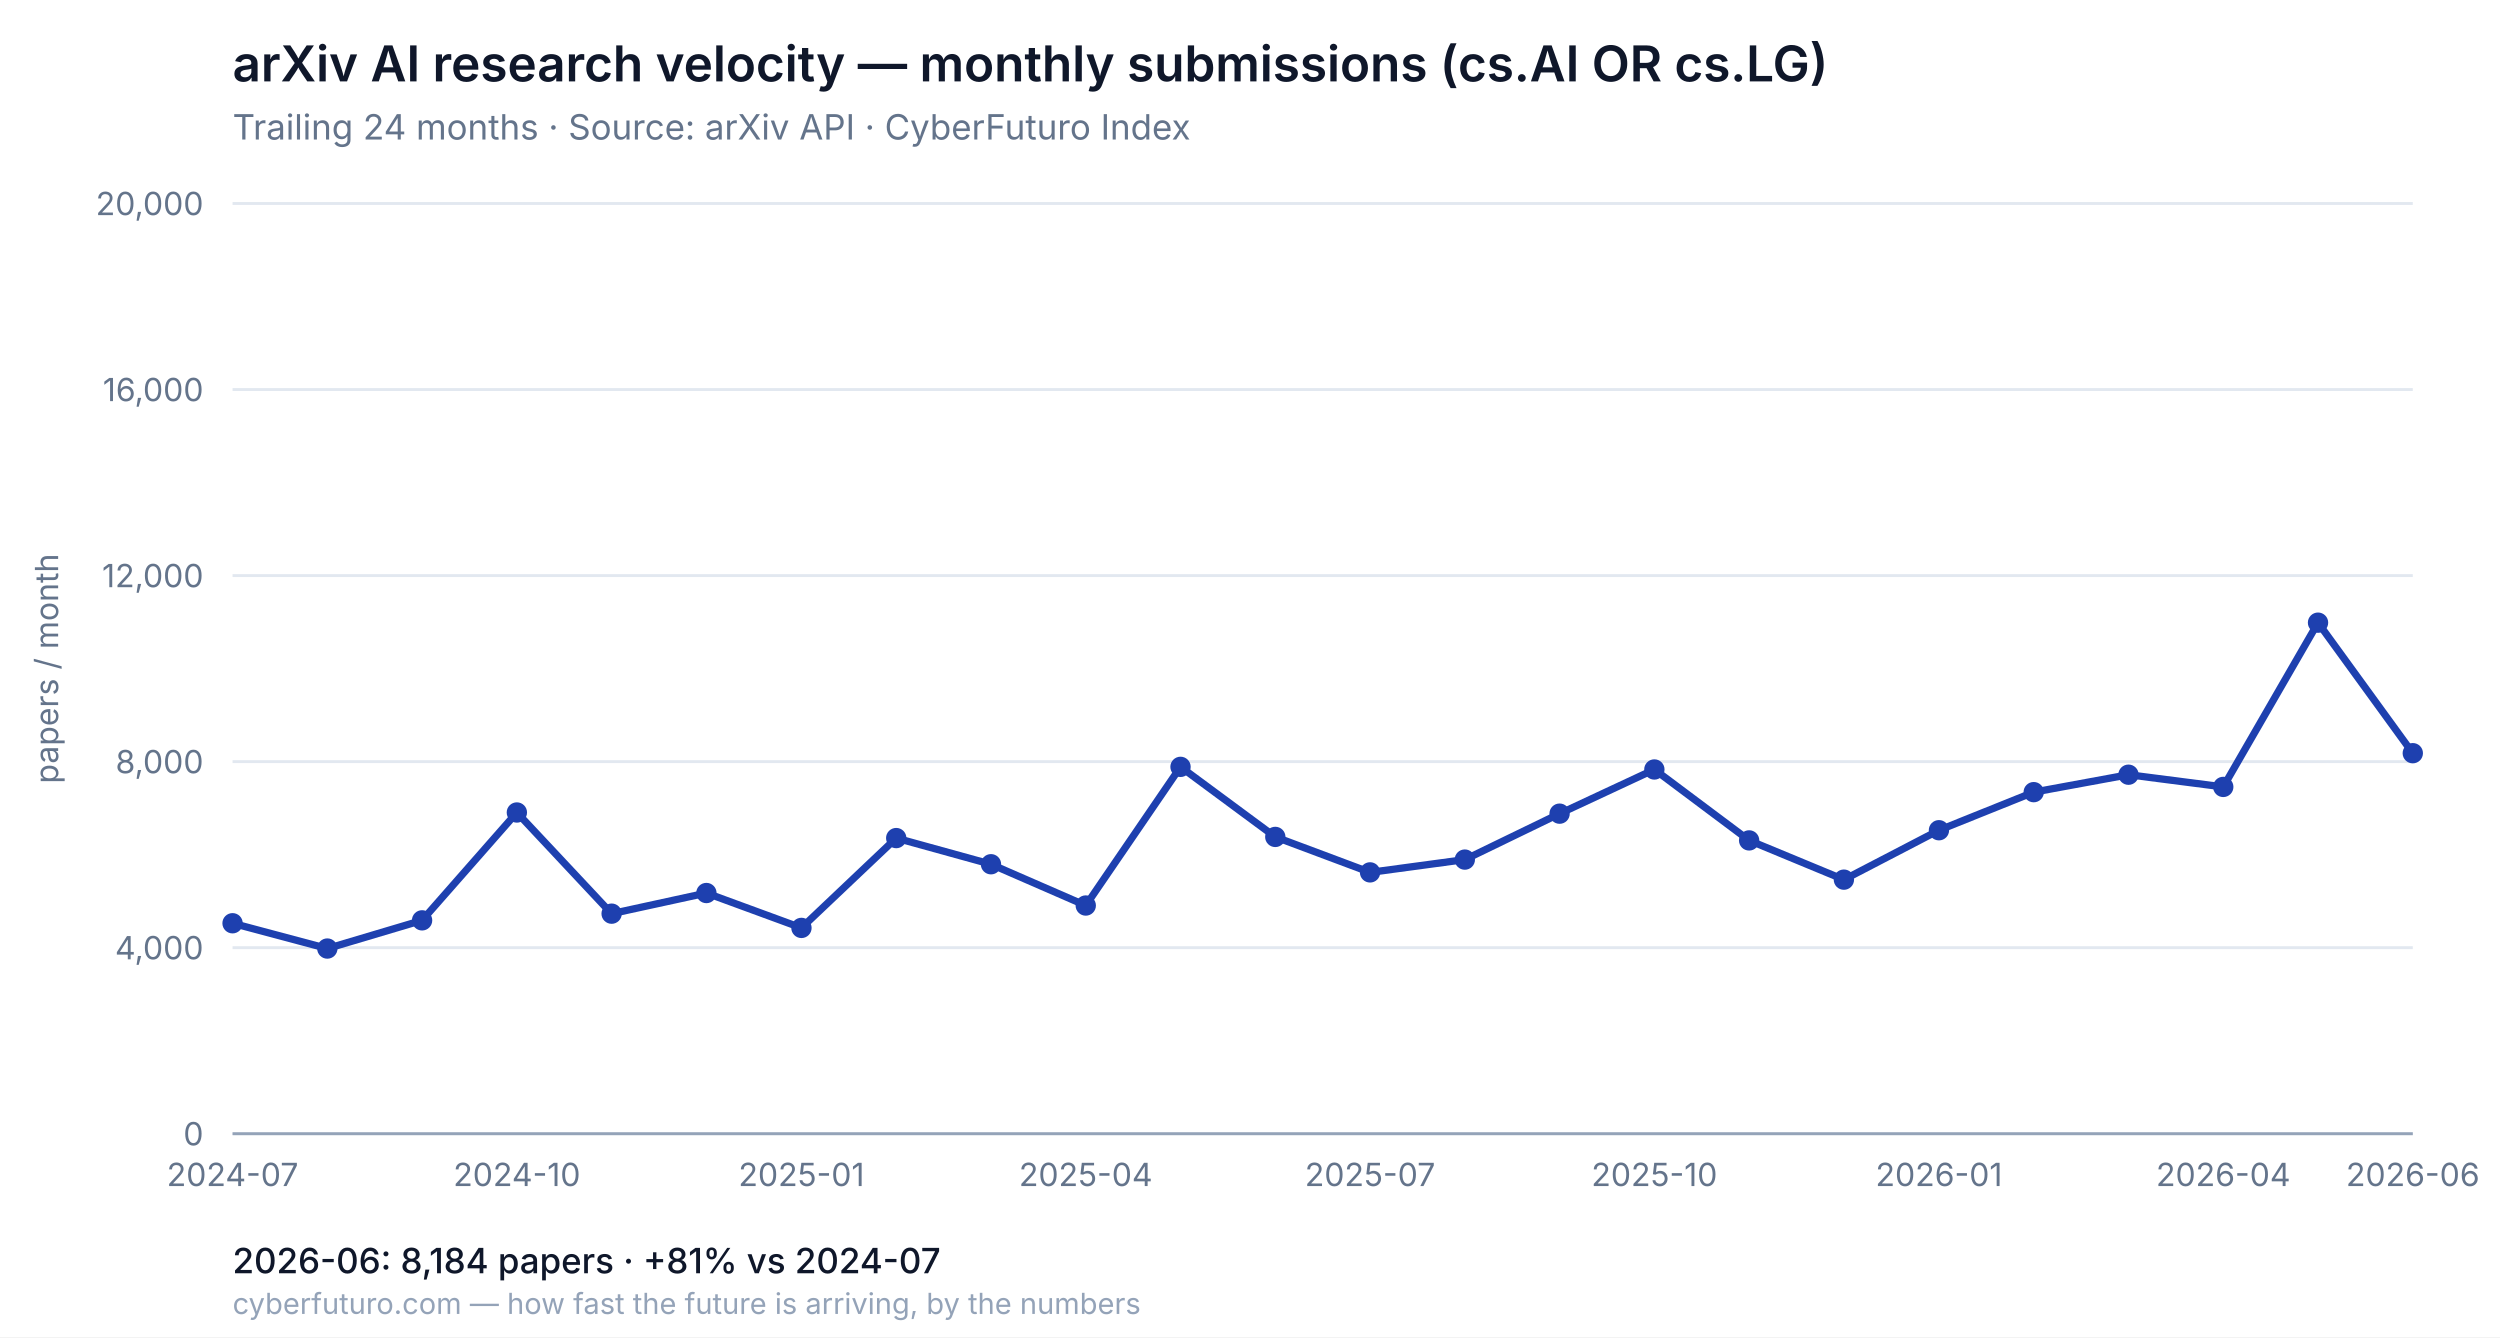
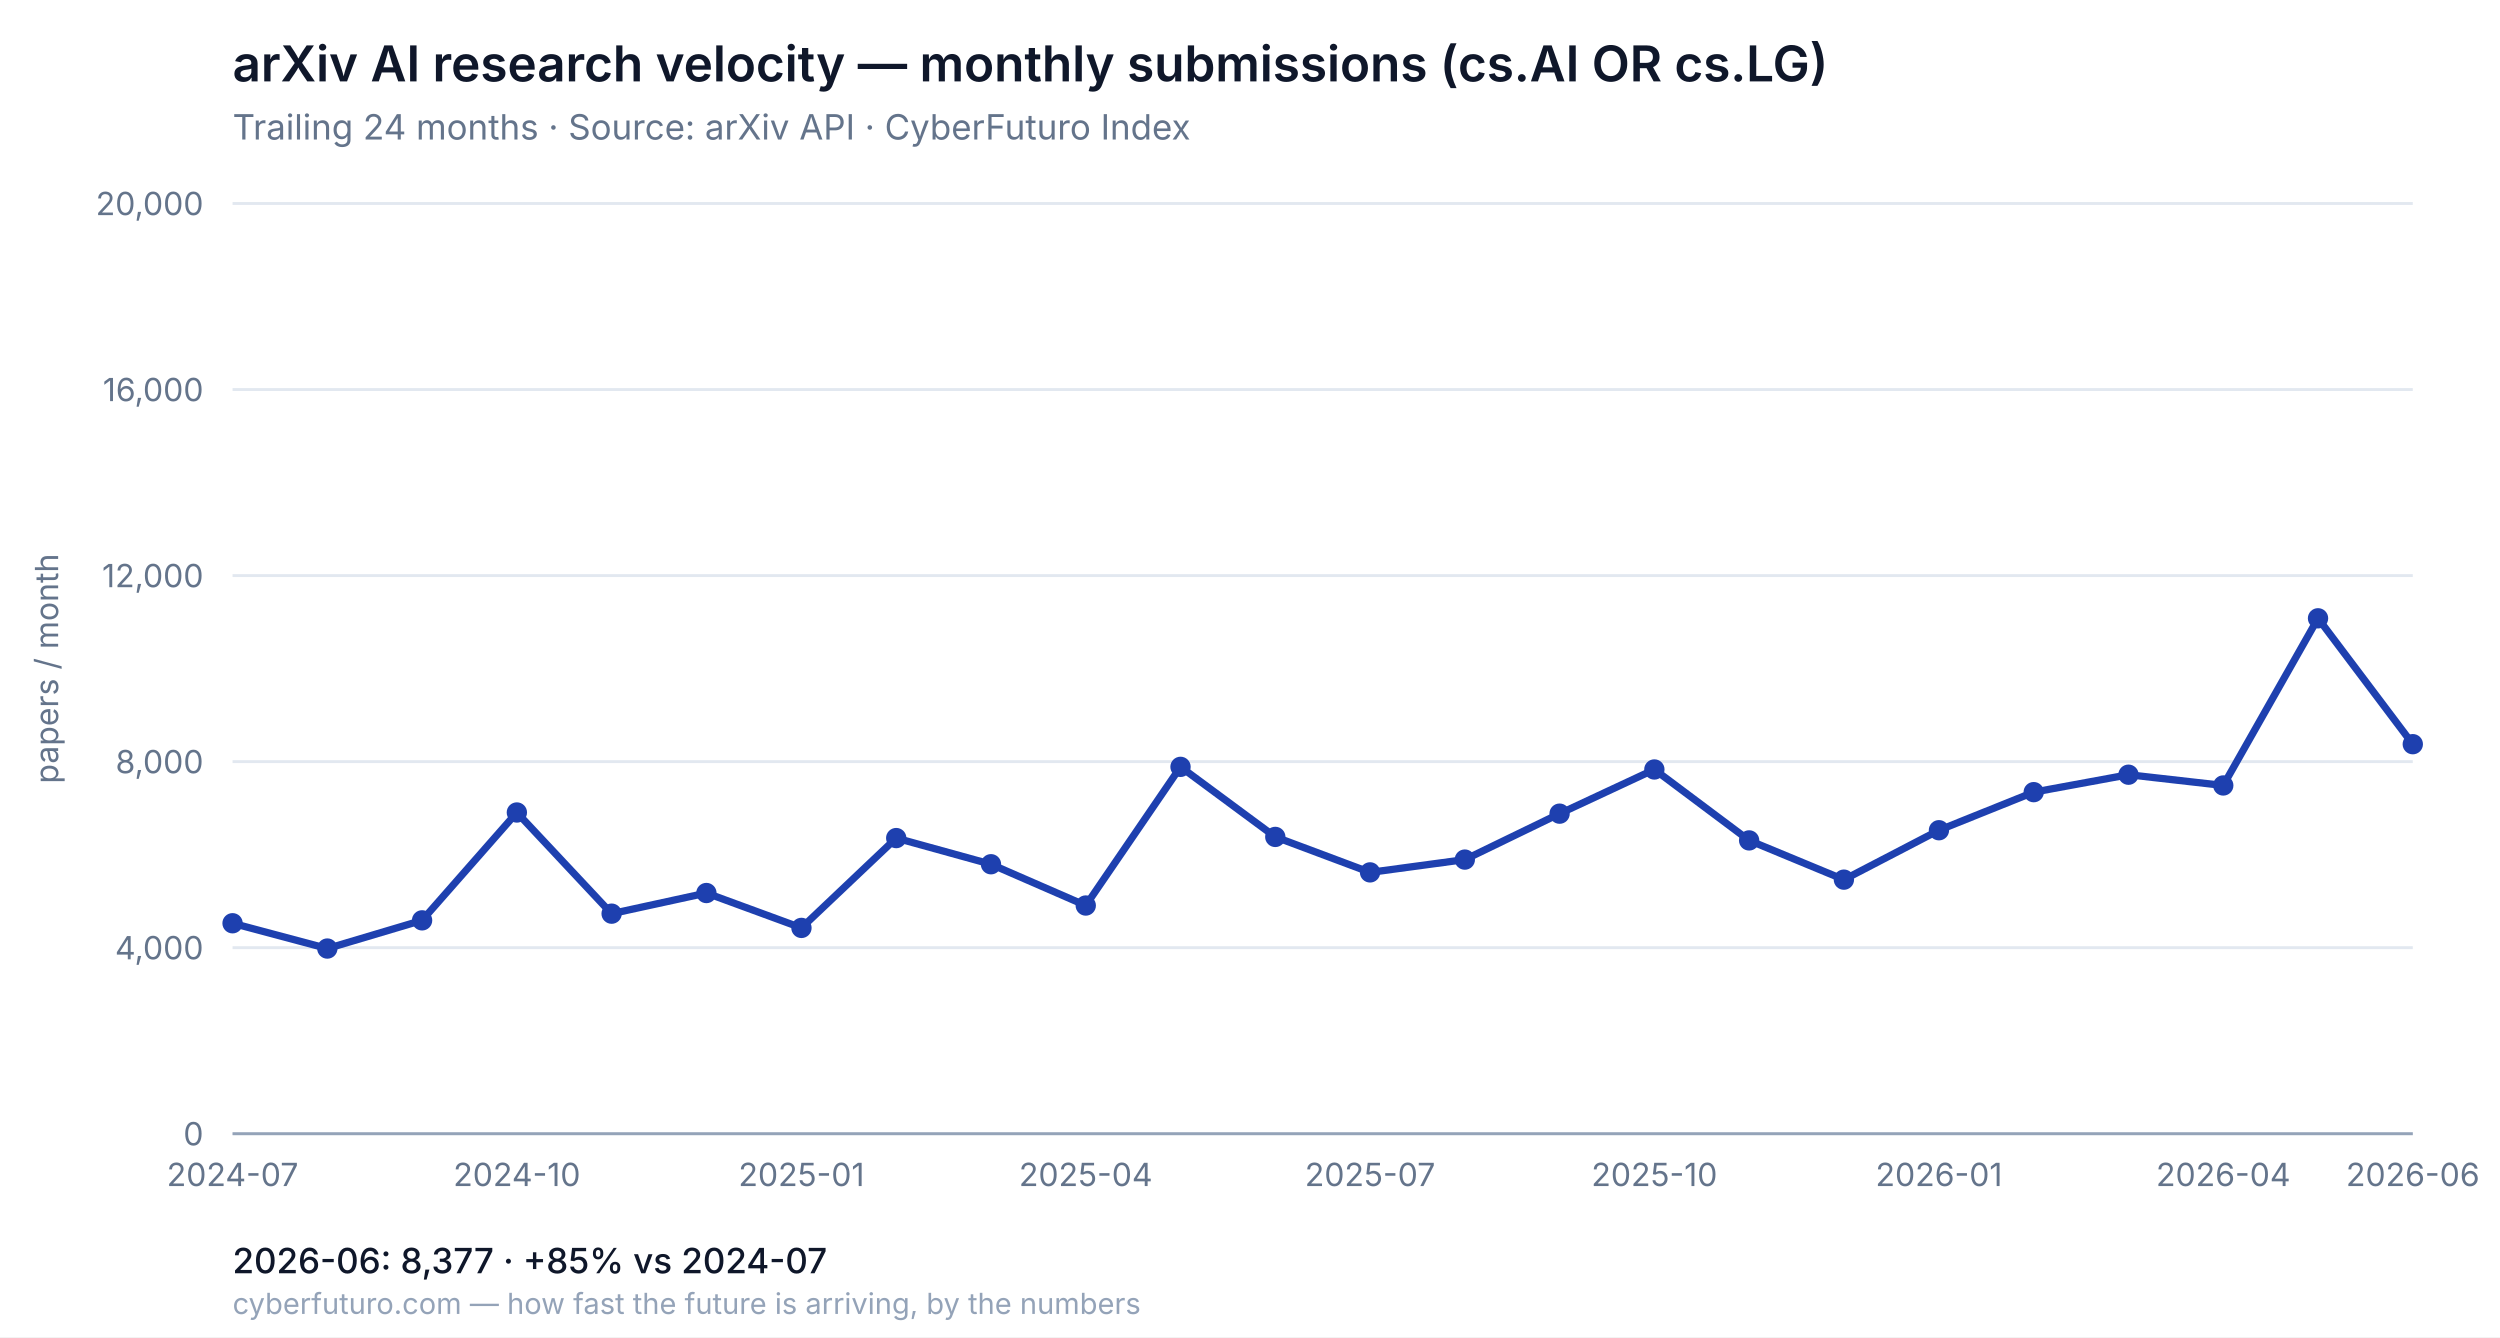
<svg xmlns="http://www.w3.org/2000/svg" viewBox="0 0 860 460" font-family="-apple-system, system-ui, Segoe UI, sans-serif">
  <rect width="860" height="460" fill="#ffffff" />
  <text x="80" y="28" font-size="17" font-weight="600" fill="#0f172a">arXiv AI research velocity — monthly submissions (cs.AI OR cs.LG)</text>
  <text x="80" y="48" font-size="12" fill="#64748b">Trailing 24 months · Source: arXiv API · CyberFuturo Index</text>
  <line x1="80" y1="390.0" x2="830" y2="390.0" stroke="#e2e8f0" stroke-width="1" />
  <text x="70" y="394.0" font-size="11" fill="#64748b" text-anchor="end">0</text>
  <line x1="80" y1="326.0" x2="830" y2="326.0" stroke="#e2e8f0" stroke-width="1" />
  <text x="70" y="330.0" font-size="11" fill="#64748b" text-anchor="end">4,000</text>
  <line x1="80" y1="262.0" x2="830" y2="262.0" stroke="#e2e8f0" stroke-width="1" />
  <text x="70" y="266.0" font-size="11" fill="#64748b" text-anchor="end">8,000</text>
  <line x1="80" y1="198.0" x2="830" y2="198.0" stroke="#e2e8f0" stroke-width="1" />
  <text x="70" y="202.0" font-size="11" fill="#64748b" text-anchor="end">12,000</text>
  <line x1="80" y1="134.0" x2="830" y2="134.0" stroke="#e2e8f0" stroke-width="1" />
  <text x="70" y="138.0" font-size="11" fill="#64748b" text-anchor="end">16,000</text>
  <line x1="80" y1="70.0" x2="830" y2="70.0" stroke="#e2e8f0" stroke-width="1" />
  <text x="70" y="74.0" font-size="11" fill="#64748b" text-anchor="end">20,000</text>
  <line x1="80" y1="390" x2="830" y2="390" stroke="#94a3b8" stroke-width="1" />
  <text x="80.0" y="408" font-size="11" fill="#64748b" text-anchor="middle">2024-07</text>
  <text x="177.8" y="408" font-size="11" fill="#64748b" text-anchor="middle">2024-10</text>
  <text x="275.7" y="408" font-size="11" fill="#64748b" text-anchor="middle">2025-01</text>
  <text x="373.5" y="408" font-size="11" fill="#64748b" text-anchor="middle">2025-04</text>
  <text x="471.3" y="408" font-size="11" fill="#64748b" text-anchor="middle">2025-07</text>
  <text x="569.1" y="408" font-size="11" fill="#64748b" text-anchor="middle">2025-10</text>
  <text x="667.0" y="408" font-size="11" fill="#64748b" text-anchor="middle">2026-01</text>
  <text x="764.8" y="408" font-size="11" fill="#64748b" text-anchor="middle">2026-04</text>
  <text x="830.0" y="408" font-size="11" fill="#64748b" text-anchor="middle">2026-06</text>
-   <polyline fill="none" stroke="#1e40af" stroke-width="2.5" stroke-linejoin="round" stroke-linecap="round" points="80.0,317.6 112.6,326.3 145.2,316.6 177.8,279.5 210.4,314.3 243.0,307.2 275.7,319.2 308.3,288.3 340.9,297.3 373.5,311.5 406.1,263.8 438.7,287.9 471.3,300.1 503.9,295.7 536.5,279.9 569.1,264.7 601.7,289.1 634.3,302.6 667.0,285.6 699.6,272.5 732.2,266.5 764.8,270.7 797.4,214.2 830.0,259.1" />
+   <polyline fill="none" stroke="#1e40af" stroke-width="2.5" stroke-linejoin="round" stroke-linecap="round" points="80.0,317.6 112.6,326.3 145.2,316.6 177.8,279.5 210.4,314.3 243.0,307.2 275.7,319.2 308.3,288.3 340.9,297.3 373.5,311.5 406.1,263.8 438.7,287.9 471.3,300.1 503.9,295.7 536.5,279.9 569.1,264.7 601.7,289.1 634.3,302.6 667.0,285.6 699.6,272.5 732.2,266.5 764.8,270.2 797.4,212.7 830.0,256.0" />
  <circle cx="80.0" cy="317.6" r="3.5" fill="#1e40af" />
  <circle cx="112.6" cy="326.3" r="3.5" fill="#1e40af" />
  <circle cx="145.2" cy="316.6" r="3.5" fill="#1e40af" />
  <circle cx="177.8" cy="279.5" r="3.5" fill="#1e40af" />
  <circle cx="210.4" cy="314.3" r="3.5" fill="#1e40af" />
  <circle cx="243.0" cy="307.2" r="3.5" fill="#1e40af" />
  <circle cx="275.7" cy="319.2" r="3.5" fill="#1e40af" />
  <circle cx="308.3" cy="288.3" r="3.5" fill="#1e40af" />
  <circle cx="340.9" cy="297.3" r="3.5" fill="#1e40af" />
  <circle cx="373.5" cy="311.5" r="3.5" fill="#1e40af" />
  <circle cx="406.1" cy="263.8" r="3.5" fill="#1e40af" />
  <circle cx="438.7" cy="287.9" r="3.5" fill="#1e40af" />
  <circle cx="471.3" cy="300.1" r="3.5" fill="#1e40af" />
  <circle cx="503.9" cy="295.7" r="3.5" fill="#1e40af" />
  <circle cx="536.5" cy="279.9" r="3.5" fill="#1e40af" />
  <circle cx="569.1" cy="264.7" r="3.5" fill="#1e40af" />
  <circle cx="601.7" cy="289.1" r="3.5" fill="#1e40af" />
  <circle cx="634.3" cy="302.6" r="3.5" fill="#1e40af" />
  <circle cx="667.0" cy="285.6" r="3.5" fill="#1e40af" />
  <circle cx="699.6" cy="272.5" r="3.5" fill="#1e40af" />
  <circle cx="732.2" cy="266.5" r="3.5" fill="#1e40af" />
-   <circle cx="764.8" cy="270.7" r="3.5" fill="#1e40af" />
-   <circle cx="797.4" cy="214.2" r="3.5" fill="#1e40af" />
-   <circle cx="830.0" cy="259.1" r="3.5" fill="#1e40af" />
+   <circle cx="764.8" cy="270.2" r="3.5" fill="#1e40af" />
+   <circle cx="797.4" cy="212.7" r="3.5" fill="#1e40af" />
+   <circle cx="830.0" cy="256.0" r="3.5" fill="#1e40af" />
  <text x="20" y="230.0" font-size="11" fill="#64748b" text-anchor="middle" transform="rotate(-90 20 230.0)">papers / month</text>
-   <text x="80" y="438" font-size="12" fill="#0f172a" font-weight="500">2026-06: 8,184 papers · +81% vs 2024-07</text>
+   <text x="80" y="438" font-size="12" fill="#0f172a" font-weight="500">2026-06: 8,377 · +85% vs 2024-07</text>
  <text x="80" y="452" font-size="10" fill="#94a3b8">cyberfuturo.com — how fast the future is arriving, by the numbers</text>
</svg>
